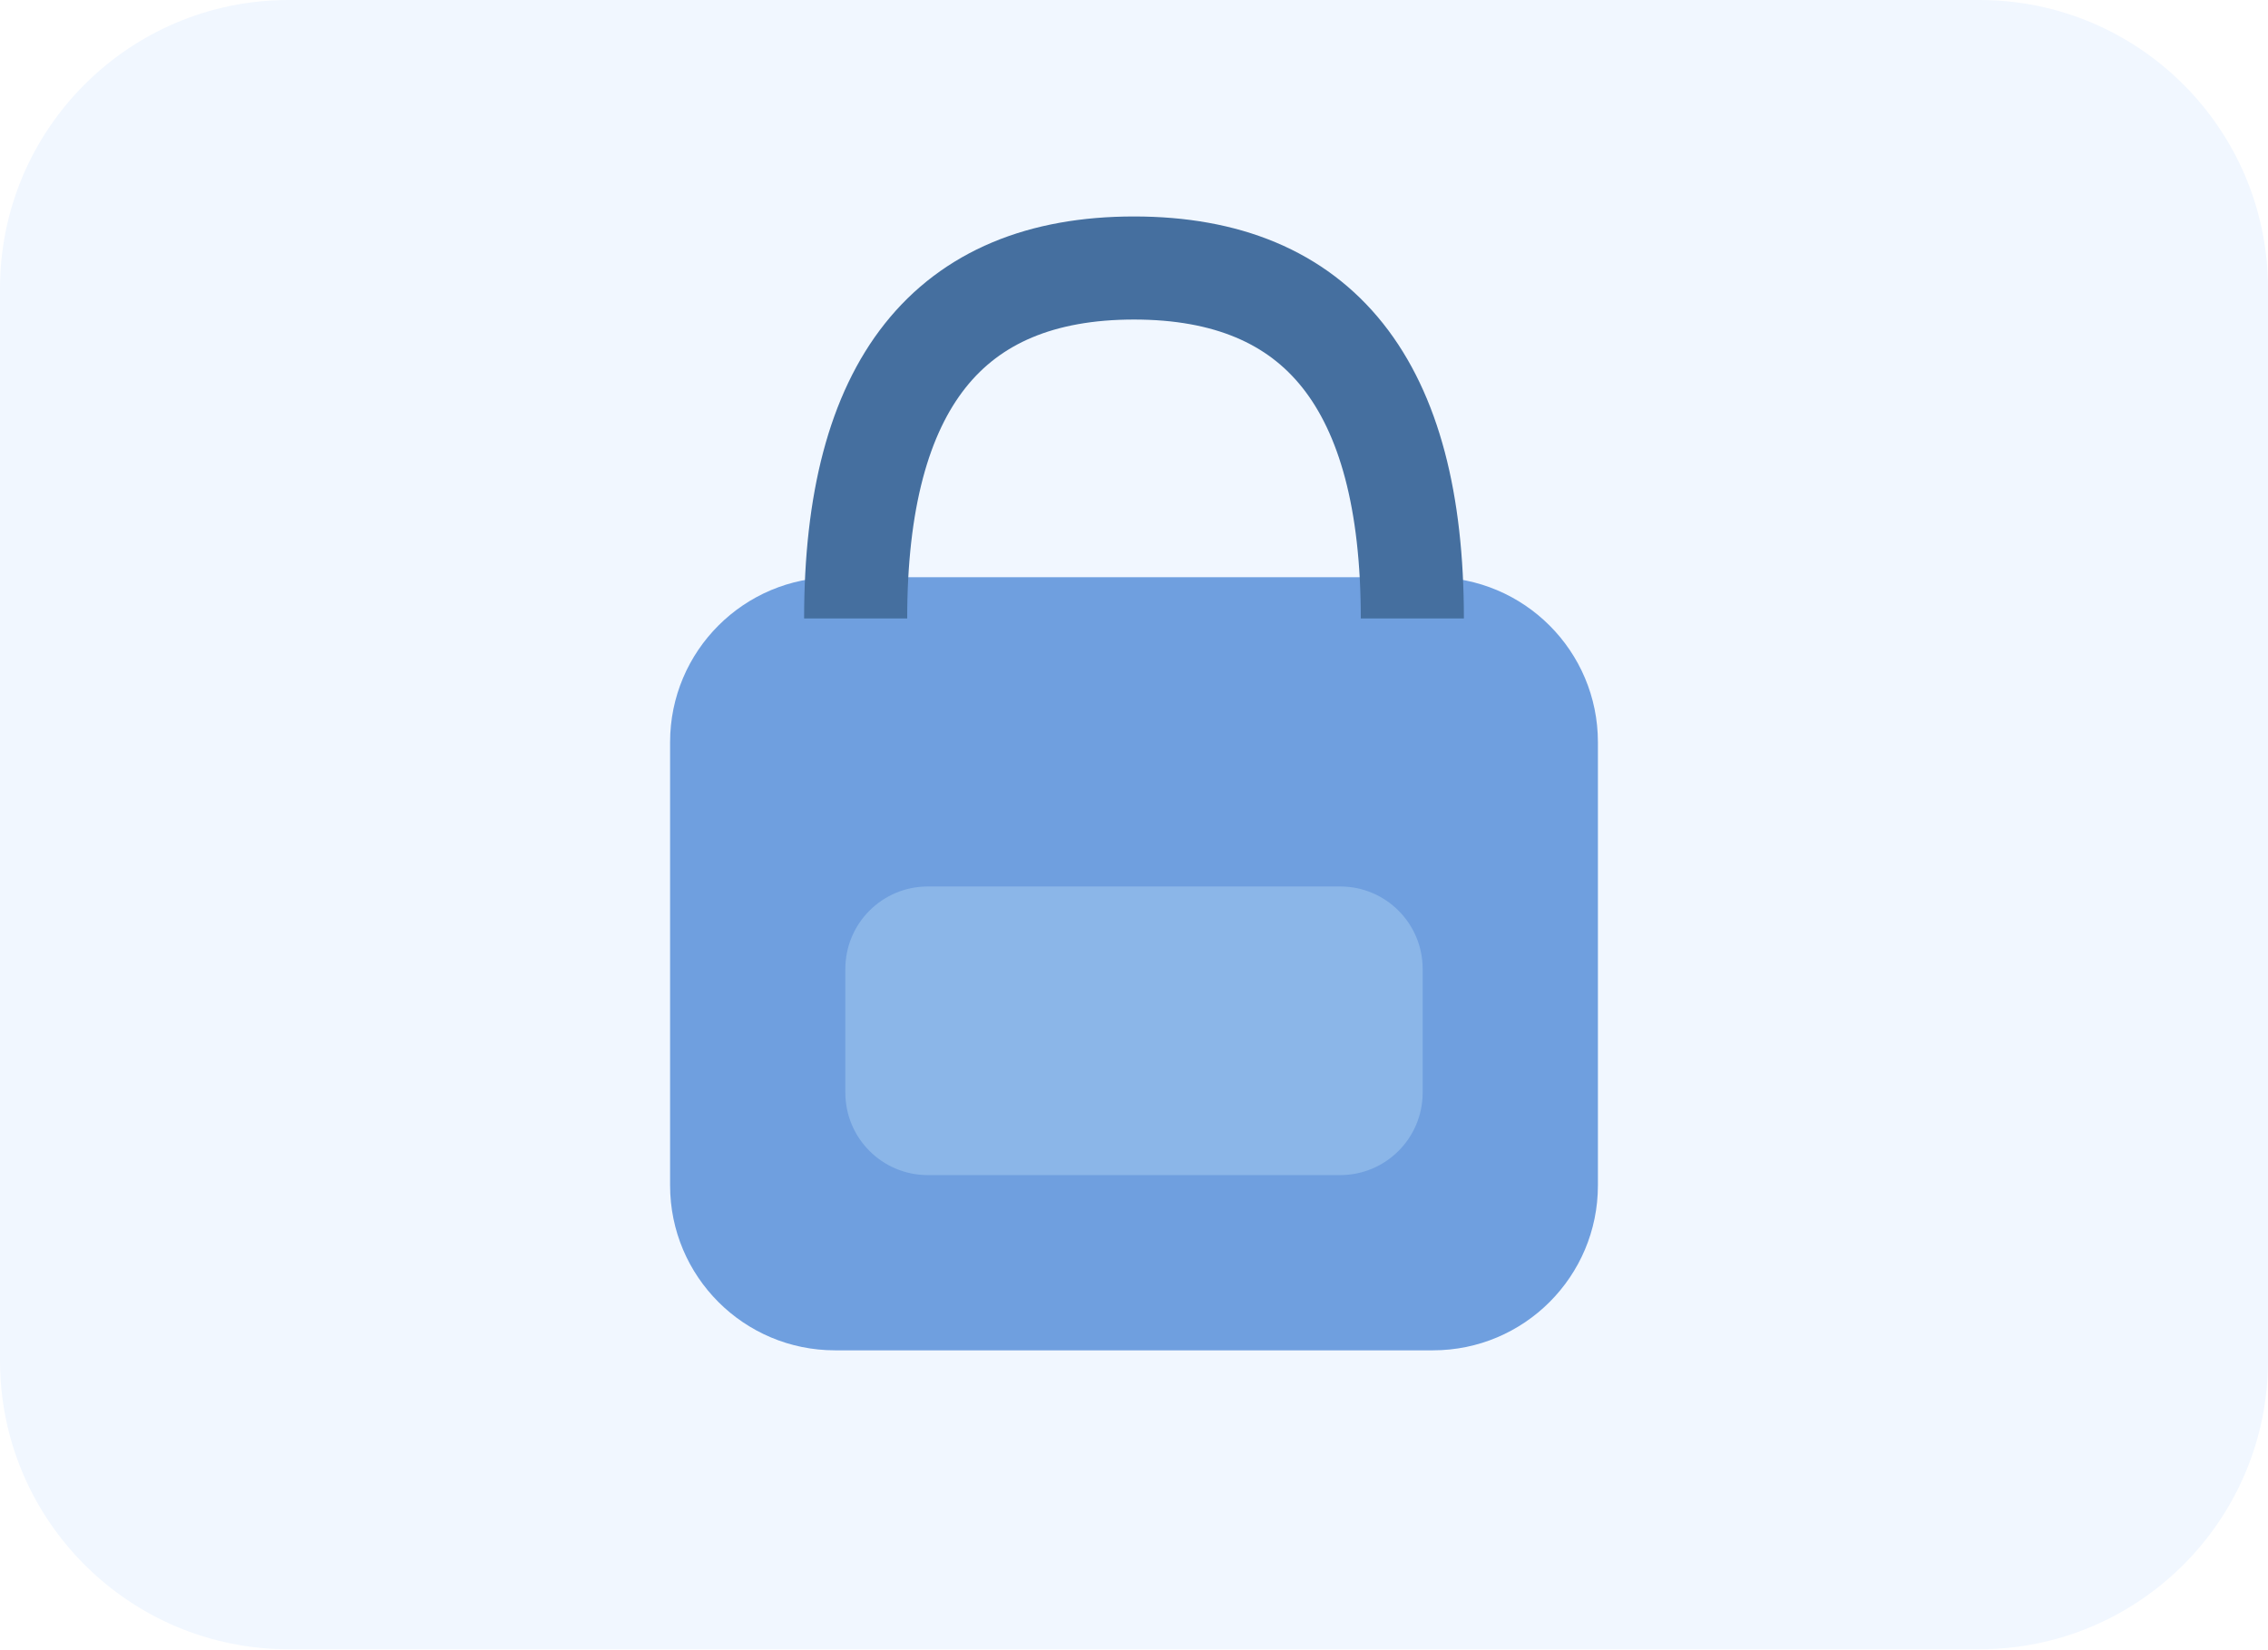
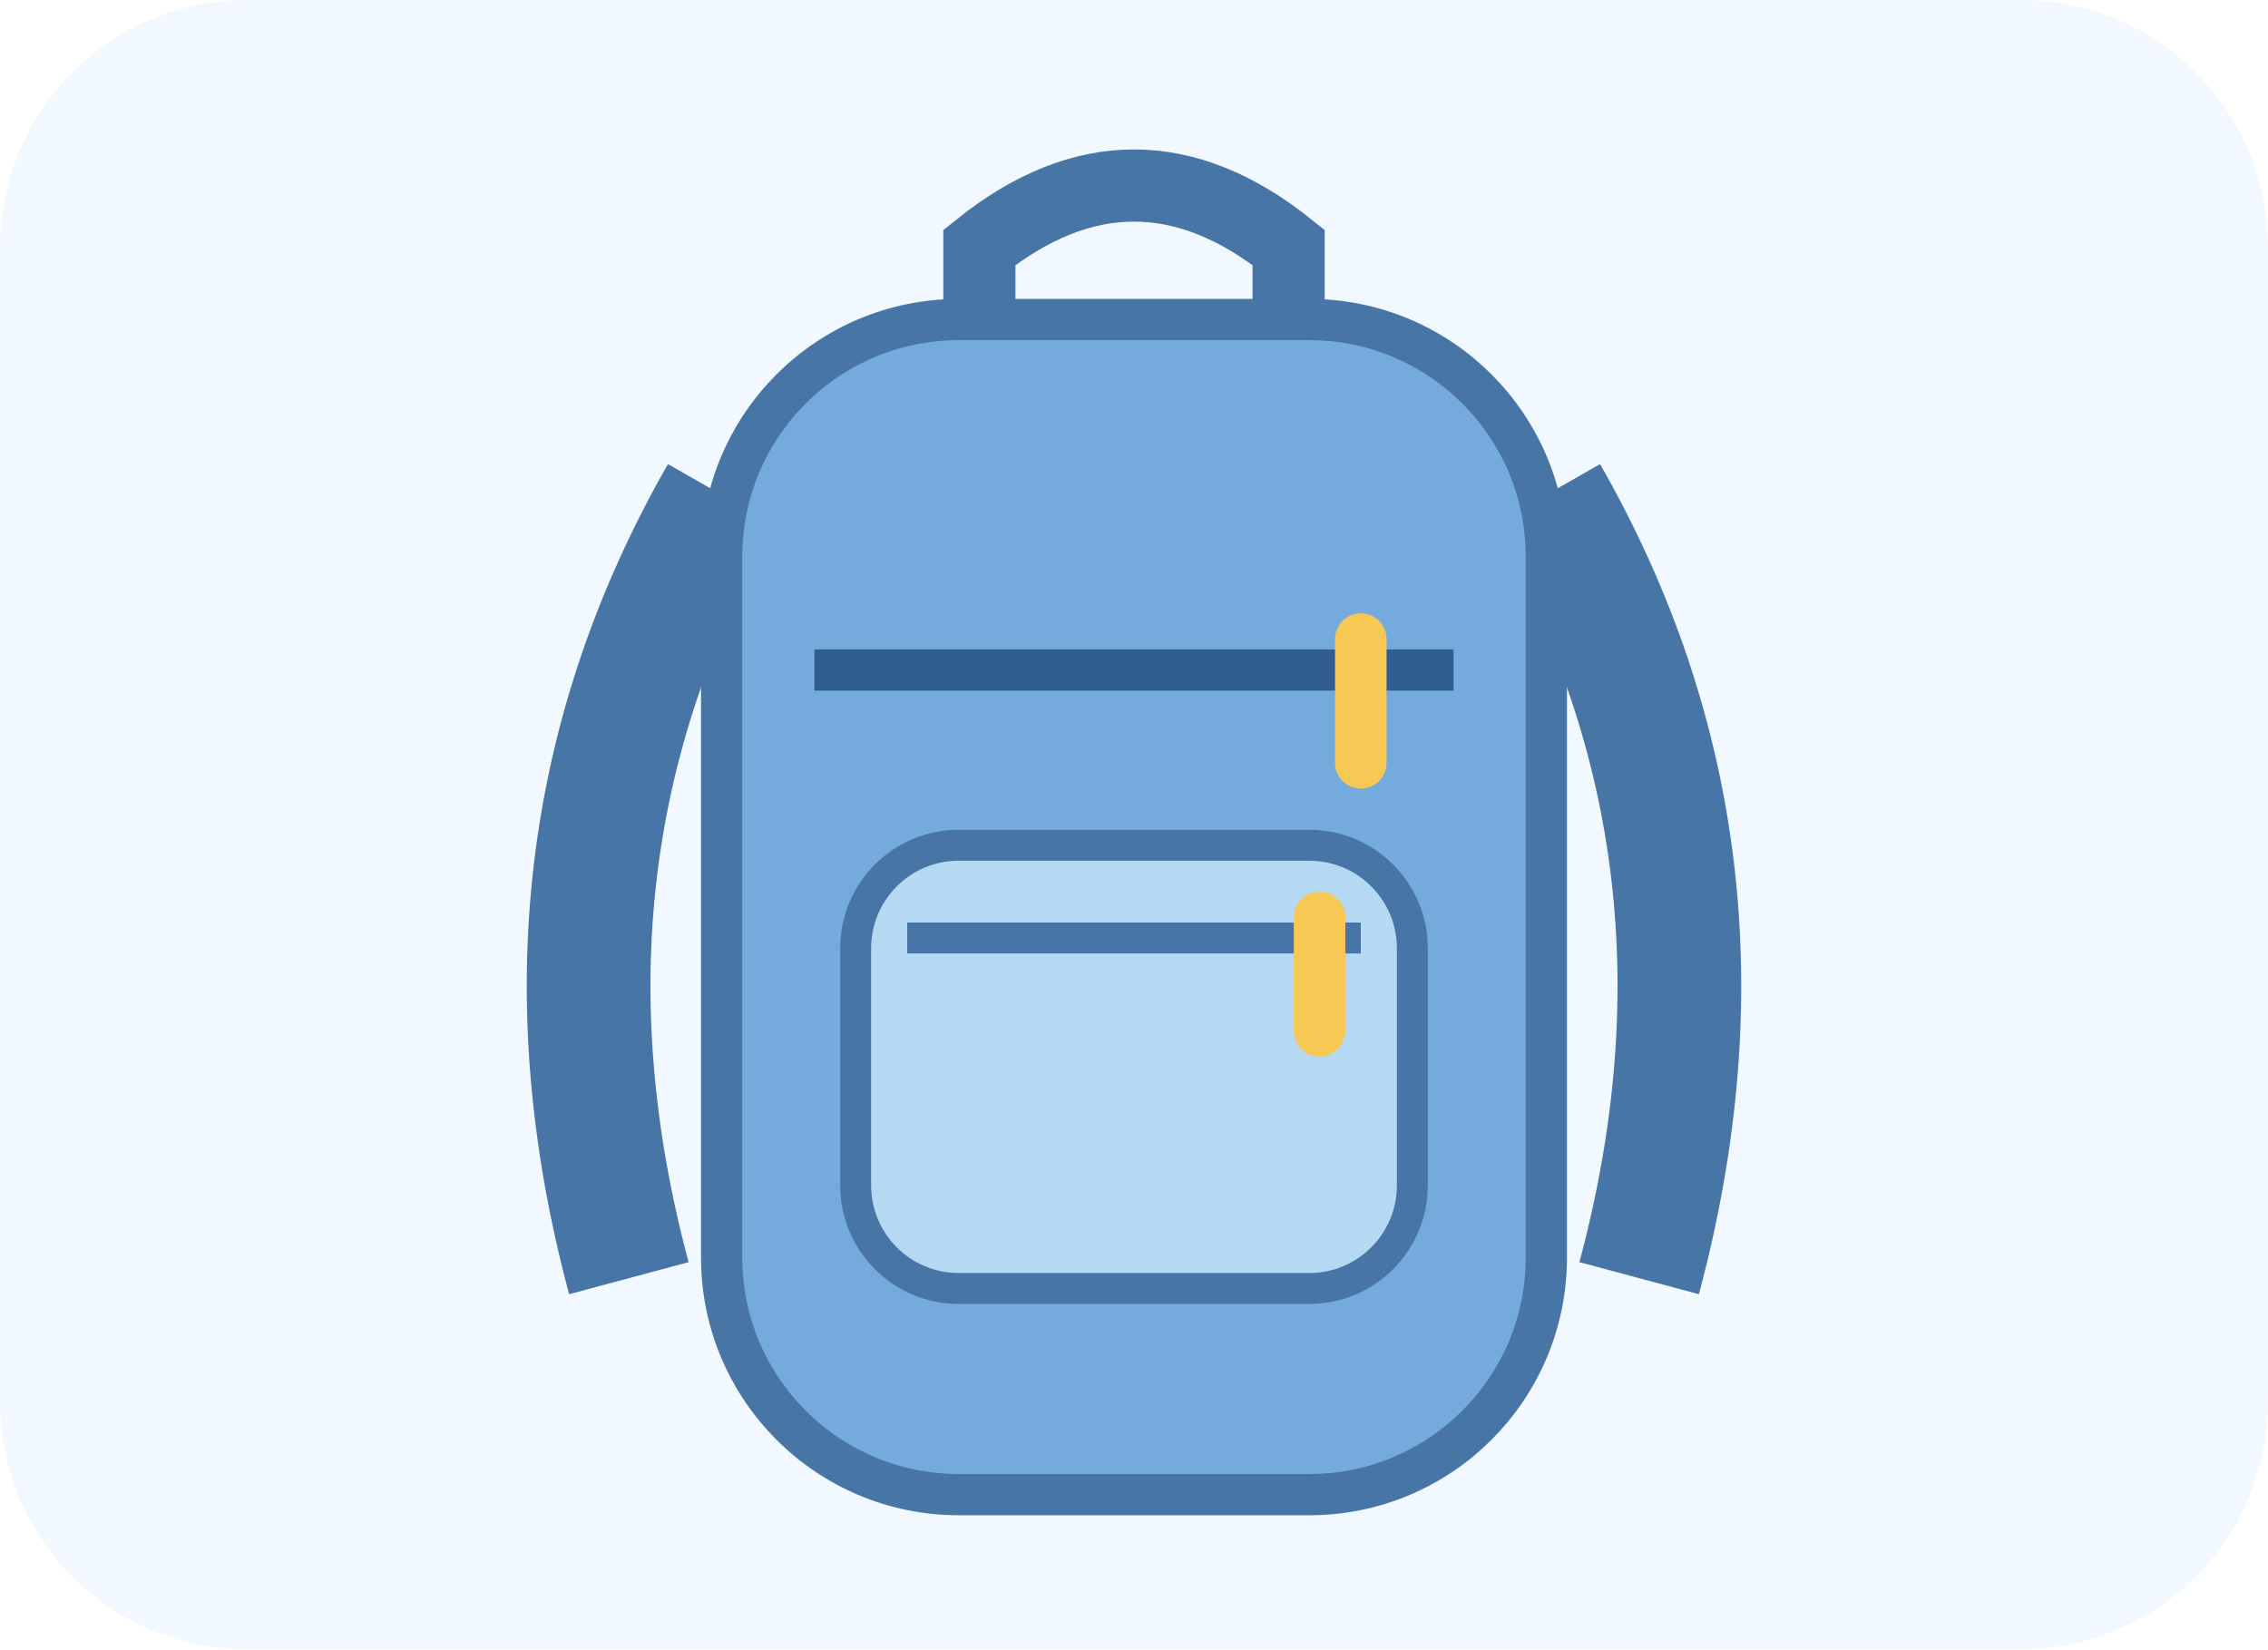
<svg xmlns="http://www.w3.org/2000/svg" viewBox="0 0 220 160">
-   <rect width="220" height="160" rx="28" fill="#f1f7ff" />
-   <rect x="65" y="56" width="90" height="75" rx="16" fill="#6f9fdf" />
-   <path d="M83 60q0-34 27-34t27 34" fill="none" stroke="#456f9f" stroke-width="10" />
-   <rect x="82" y="86" width="56" height="28" rx="8" fill="#8bb6e8" />
+   <rect width="220" height="160" rx="24" fill="#f2f8ff" />
+   <path d="M70 48q-20 35-9 76m89-76q20 35 9 76" fill="none" stroke="#4775a6" stroke-width="12" />
+   <path d="M95 33v-9q15-12 30 0v9" fill="none" stroke="#4775a6" stroke-width="7" />
+   <rect x="70" y="31" width="80" height="114" rx="23" fill="#75aadd" stroke="#4775a6" stroke-width="4" />
+   <path d="M79 65h62" stroke="#315e90" stroke-width="4" />
+   <rect x="83" y="82" width="54" height="43" rx="10" fill="#b5d9f3" stroke="#4775a6" stroke-width="3" />
+   <path d="M88 91h44" stroke="#4775a6" stroke-width="3" />
+   <path d="M132 62v12m-4 15v11" stroke="#f8c854" stroke-width="5" stroke-linecap="round" />
</svg>
